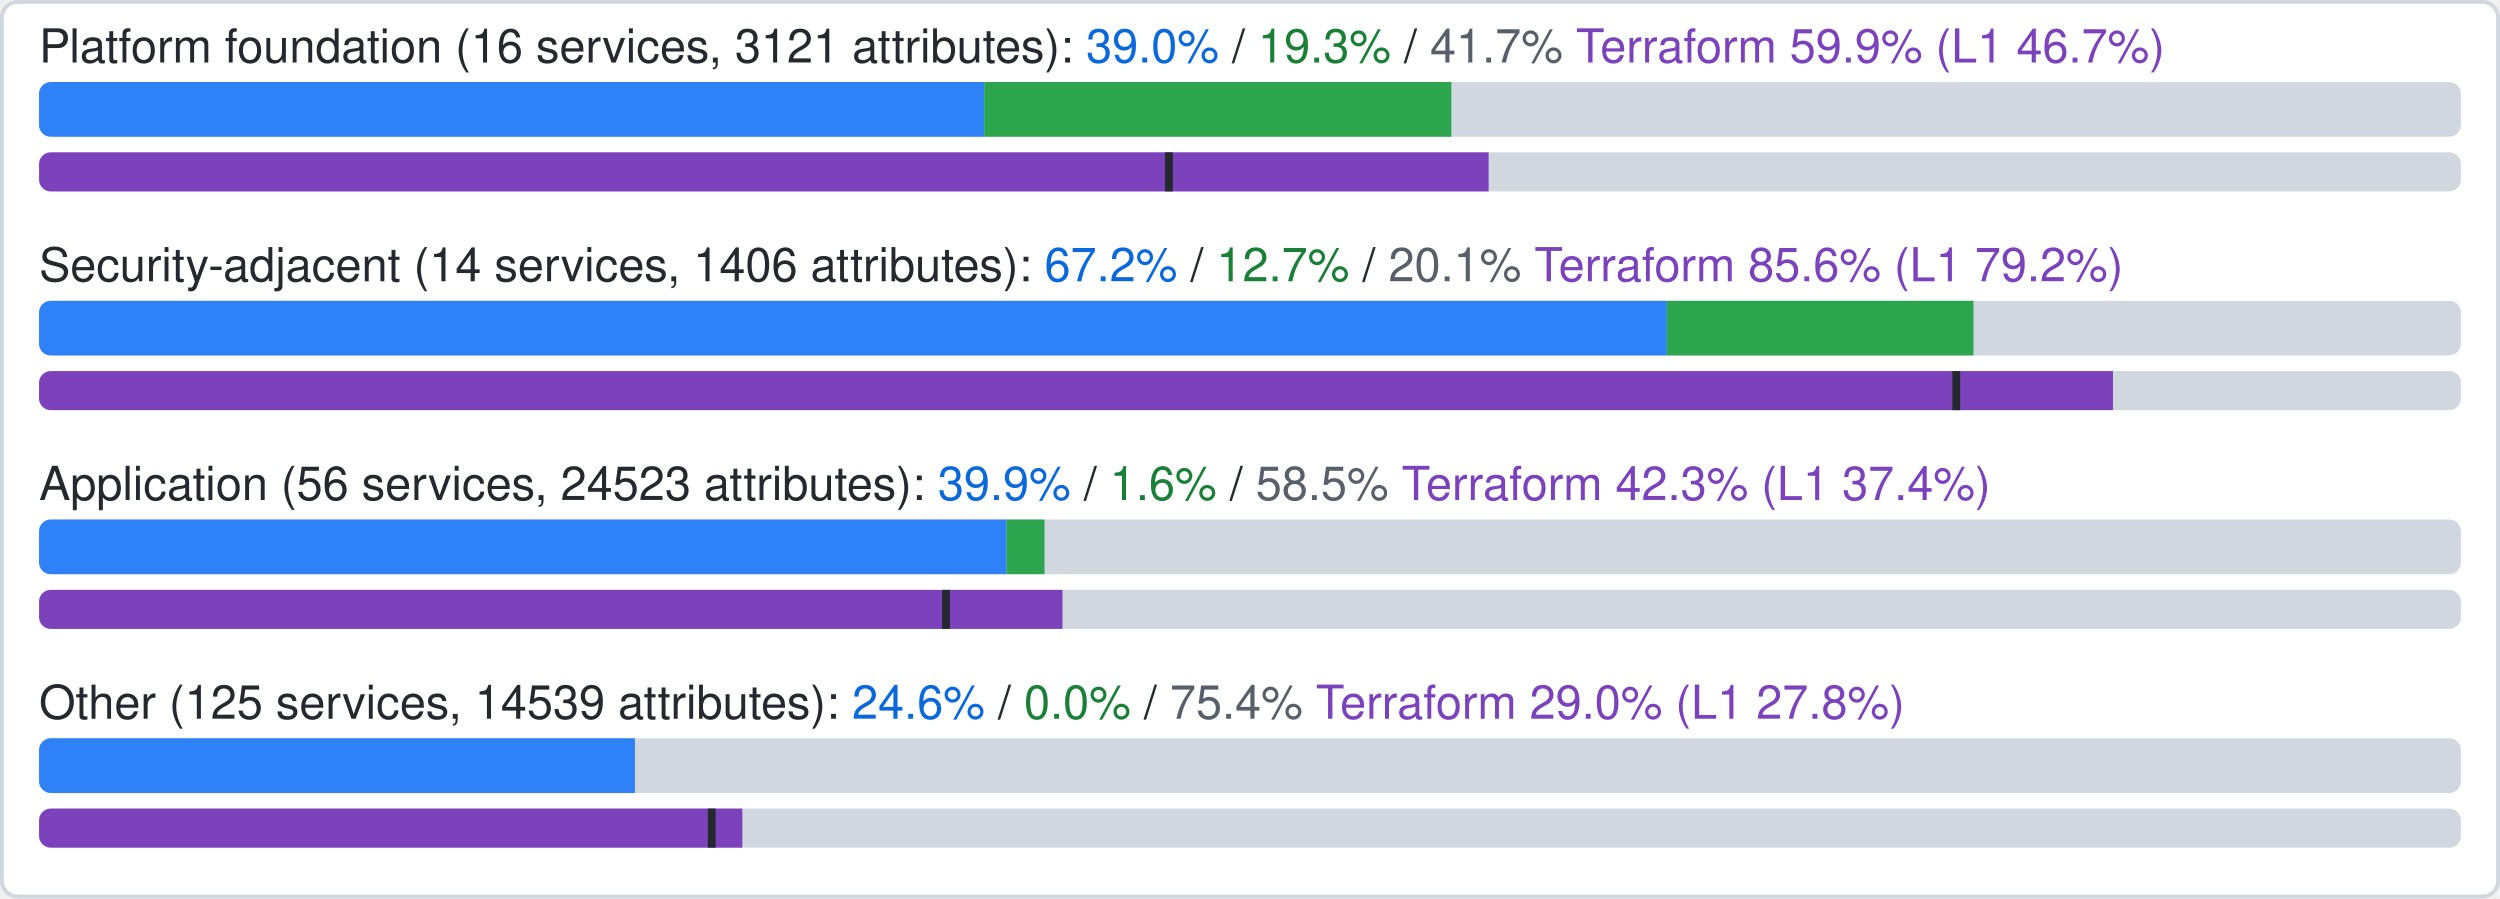
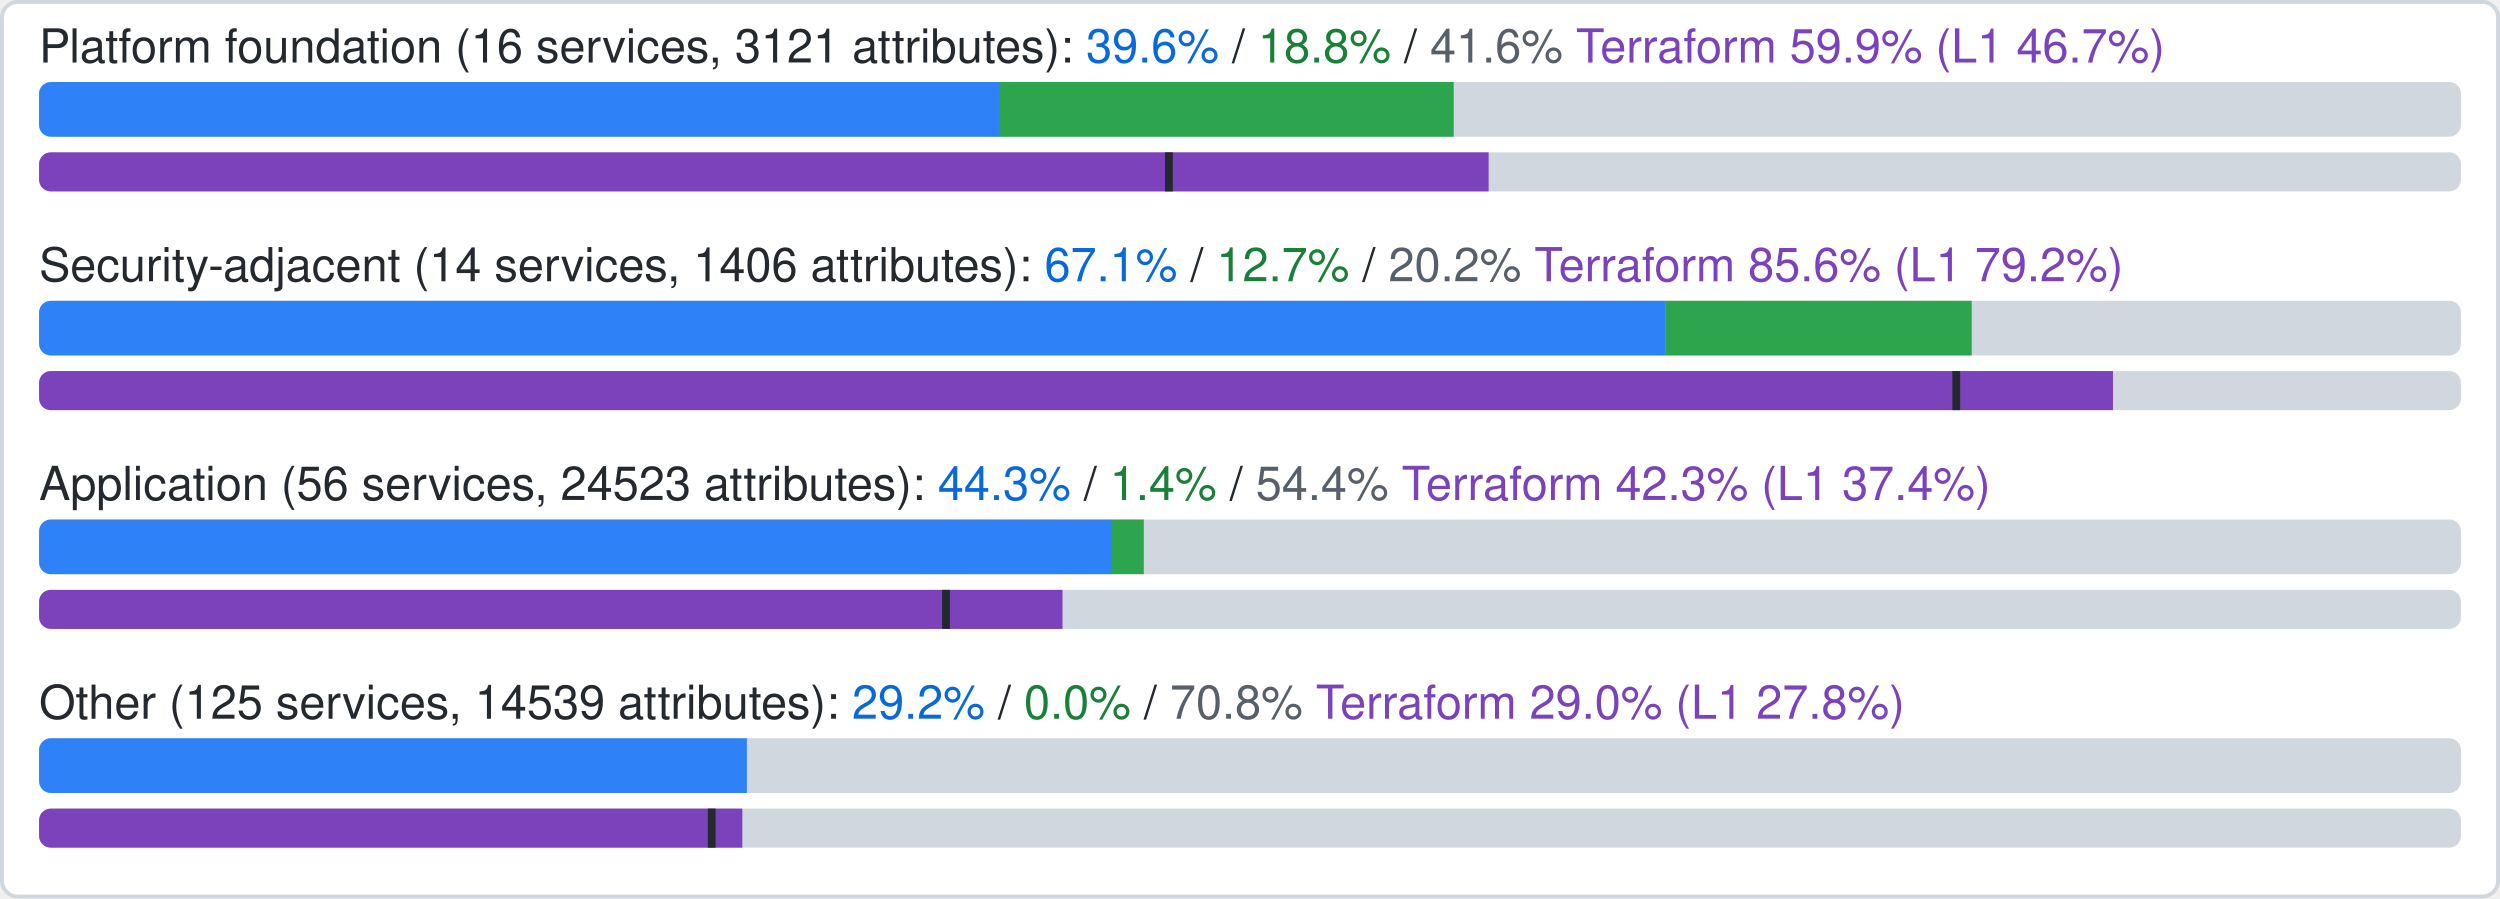
- <svg xmlns="http://www.w3.org/2000/svg" width="640" height="230" viewBox="0 0 640 230" role="img" aria-label="Coverage by category: Platform foundation official 39.0%, ours beyond official 19.3%, uncovered 41.7%, Terraform google-beta 59.9% (L1 46.7%), an estimate; Security-adjacent official 67.2%, ours beyond official 12.7%, uncovered 20.1%, Terraform google-beta 85.6% (L1 79.2%), an estimate; Application official 39.9%, ours beyond official 1.6%, uncovered 58.5%, Terraform google-beta 42.3% (L1 37.4%), an estimate; Other official 24.6%, ours beyond official 0.0%, uncovered 75.4%, Terraform google-beta 29.0% (L1 27.8%), an estimate;">
+ <svg xmlns="http://www.w3.org/2000/svg" width="640" height="230" viewBox="0 0 640 230" role="img" aria-label="Coverage by category: Platform foundation official 39.6%, ours beyond official 18.8%, uncovered 41.6%, Terraform google-beta 59.9% (L1 46.7%), an estimate; Security-adjacent official 67.1%, ours beyond official 12.7%, uncovered 20.2%, Terraform google-beta 85.6% (L1 79.2%), an estimate; Application official 44.3%, ours beyond official 1.4%, uncovered 54.4%, Terraform google-beta 42.3% (L1 37.4%), an estimate; Other official 29.2%, ours beyond official 0.0%, uncovered 70.8%, Terraform google-beta 29.0% (L1 27.8%), an estimate;">
  <rect x="0.5" y="0.5" width="639" height="229" rx="4" fill="#ffffff" stroke="#d0d7de" />
  <clipPath id="c0">
    <rect x="10" y="21" width="620" height="14" rx="3" />
  </clipPath>
-   <text x="10" y="16" font-family="-apple-system,BlinkMacSystemFont,Segoe UI,Helvetica,Arial,sans-serif" font-size="12" fill="#24292f">Platform foundation (16 services, 3121 attributes): <tspan fill="#0969da">39.0%</tspan> / <tspan fill="#1a7f37">19.3%</tspan> / <tspan fill="#57606a">41.7%</tspan>
+   <text x="10" y="16" font-family="-apple-system,BlinkMacSystemFont,Segoe UI,Helvetica,Arial,sans-serif" font-size="12" fill="#24292f">Platform foundation (16 services, 3121 attributes): <tspan fill="#0969da">39.6%</tspan> / <tspan fill="#1a7f37">18.8%</tspan> / <tspan fill="#57606a">41.6%</tspan>
    <tspan fill="#7b42bc">Terraform 59.9% (L1 46.7%)</tspan>
  </text>
  <clipPath id="t0">
    <rect x="10" y="39" width="620" height="10" rx="3" />
  </clipPath>
  <g clip-path="url(#t0)">
    <rect x="10" y="39" width="620" height="10" fill="#d0d7de" />
    <rect x="10" y="39" width="371.09" height="10" fill="#7b42bc" />
    <rect x="298.24" y="39" width="2" height="10" fill="#24292f" />
  </g>
  <g clip-path="url(#c0)">
    <rect x="10" y="21" width="620" height="14" fill="#d0d7de" />
-     <rect x="10" y="21" width="241.96" height="14" fill="#2f81f7" />
-     <rect x="251.96" y="21" width="119.59" height="14" fill="#2da44e" />
+     <rect x="10" y="21" width="245.74" height="14" fill="#2f81f7" />
+     <rect x="255.74" y="21" width="116.41" height="14" fill="#2da44e" />
  </g>
  <clipPath id="c1">
    <rect x="10" y="77" width="620" height="14" rx="3" />
  </clipPath>
-   <text x="10" y="72" font-family="-apple-system,BlinkMacSystemFont,Segoe UI,Helvetica,Arial,sans-serif" font-size="12" fill="#24292f">Security-adjacent (14 services, 1406 attributes): <tspan fill="#0969da">67.2%</tspan> / <tspan fill="#1a7f37">12.7%</tspan> / <tspan fill="#57606a">20.1%</tspan>
+   <text x="10" y="72" font-family="-apple-system,BlinkMacSystemFont,Segoe UI,Helvetica,Arial,sans-serif" font-size="12" fill="#24292f">Security-adjacent (14 services, 1406 attributes): <tspan fill="#0969da">67.1%</tspan> / <tspan fill="#1a7f37">12.7%</tspan> / <tspan fill="#57606a">20.2%</tspan>
    <tspan fill="#7b42bc">Terraform 85.6% (L1 79.2%)</tspan>
  </text>
  <clipPath id="t1">
    <rect x="10" y="95" width="620" height="10" rx="3" />
  </clipPath>
  <g clip-path="url(#t1)">
    <rect x="10" y="95" width="620" height="10" fill="#d0d7de" />
    <rect x="10" y="95" width="530.92" height="10" fill="#7b42bc" />
    <rect x="499.80" y="95" width="2" height="10" fill="#24292f" />
  </g>
  <g clip-path="url(#c1)">
    <rect x="10" y="77" width="620" height="14" fill="#d0d7de" />
-     <rect x="10" y="77" width="416.71" height="14" fill="#2f81f7" />
-     <rect x="426.71" y="77" width="78.49" height="14" fill="#2da44e" />
+     <rect x="10" y="77" width="416.27" height="14" fill="#2f81f7" />
+     <rect x="426.27" y="77" width="78.49" height="14" fill="#2da44e" />
  </g>
  <clipPath id="c2">
    <rect x="10" y="133" width="620" height="14" rx="3" />
  </clipPath>
-   <text x="10" y="128" font-family="-apple-system,BlinkMacSystemFont,Segoe UI,Helvetica,Arial,sans-serif" font-size="12" fill="#24292f">Application (56 services, 24523 attributes): <tspan fill="#0969da">39.9%</tspan> / <tspan fill="#1a7f37">1.6%</tspan> / <tspan fill="#57606a">58.5%</tspan>
+   <text x="10" y="128" font-family="-apple-system,BlinkMacSystemFont,Segoe UI,Helvetica,Arial,sans-serif" font-size="12" fill="#24292f">Application (56 services, 24523 attributes): <tspan fill="#0969da">44.3%</tspan> / <tspan fill="#1a7f37">1.4%</tspan> / <tspan fill="#57606a">54.4%</tspan>
    <tspan fill="#7b42bc">Terraform 42.3% (L1 37.4%)</tspan>
  </text>
  <clipPath id="t2">
    <rect x="10" y="151" width="620" height="10" rx="3" />
  </clipPath>
  <g clip-path="url(#t2)">
    <rect x="10" y="151" width="620" height="10" fill="#d0d7de" />
    <rect x="10" y="151" width="262.00" height="10" fill="#7b42bc" />
    <rect x="241.17" y="151" width="2" height="10" fill="#24292f" />
  </g>
  <g clip-path="url(#c2)">
    <rect x="10" y="133" width="620" height="14" fill="#d0d7de" />
-     <rect x="10" y="133" width="247.67" height="14" fill="#2f81f7" />
-     <rect x="257.67" y="133" width="9.73" height="14" fill="#2da44e" />
+     <rect x="10" y="133" width="274.42" height="14" fill="#2f81f7" />
+     <rect x="284.42" y="133" width="8.39" height="14" fill="#2da44e" />
  </g>
  <clipPath id="c3">
    <rect x="10" y="189" width="620" height="14" rx="3" />
  </clipPath>
-   <text x="10" y="184" font-family="-apple-system,BlinkMacSystemFont,Segoe UI,Helvetica,Arial,sans-serif" font-size="12" fill="#24292f">Other (125 services, 14539 attributes): <tspan fill="#0969da">24.6%</tspan> / <tspan fill="#1a7f37">0.0%</tspan> / <tspan fill="#57606a">75.4%</tspan>
+   <text x="10" y="184" font-family="-apple-system,BlinkMacSystemFont,Segoe UI,Helvetica,Arial,sans-serif" font-size="12" fill="#24292f">Other (125 services, 14539 attributes): <tspan fill="#0969da">29.2%</tspan> / <tspan fill="#1a7f37">0.0%</tspan> / <tspan fill="#57606a">70.8%</tspan>
    <tspan fill="#7b42bc">Terraform 29.0% (L1 27.8%)</tspan>
  </text>
  <clipPath id="t3">
    <rect x="10" y="207" width="620" height="10" rx="3" />
  </clipPath>
  <g clip-path="url(#t3)">
    <rect x="10" y="207" width="620" height="10" fill="#d0d7de" />
    <rect x="10" y="207" width="180.04" height="10" fill="#7b42bc" />
    <rect x="181.20" y="207" width="2" height="10" fill="#24292f" />
  </g>
  <g clip-path="url(#c3)">
    <rect x="10" y="189" width="620" height="14" fill="#d0d7de" />
-     <rect x="10" y="189" width="152.54" height="14" fill="#2f81f7" />
+     <rect x="10" y="189" width="181.19" height="14" fill="#2f81f7" />
  </g>
</svg>
